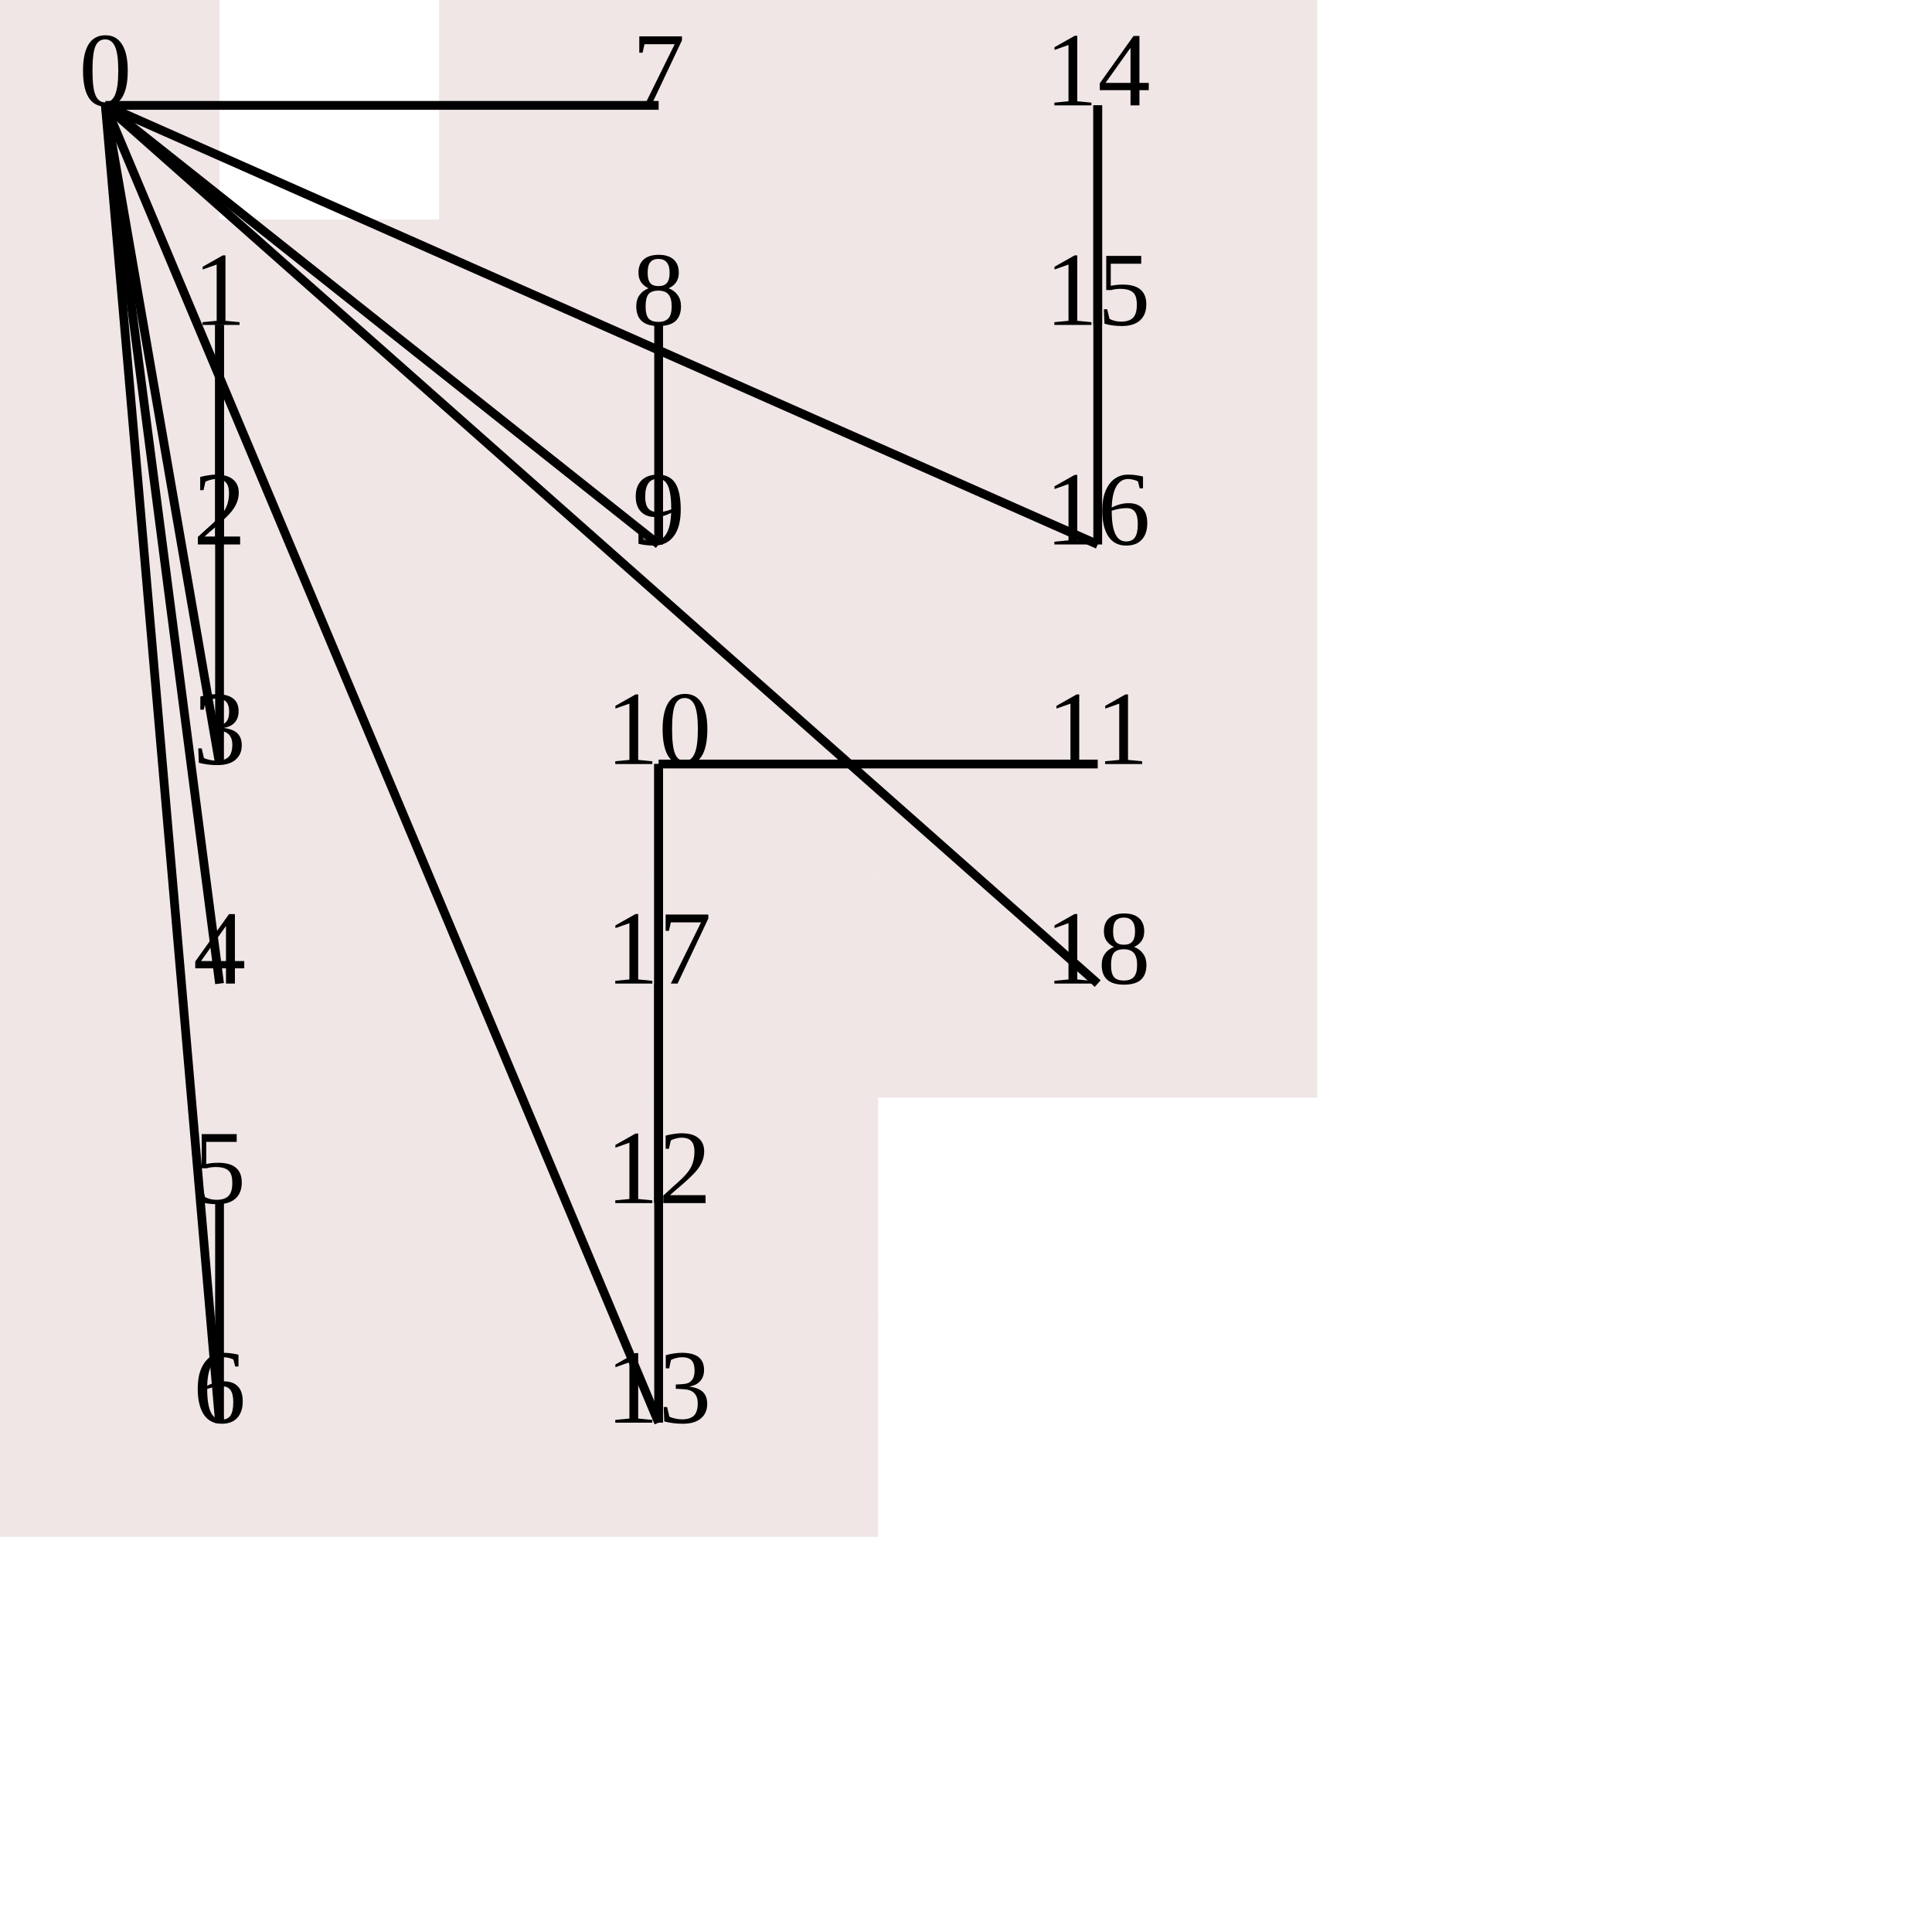
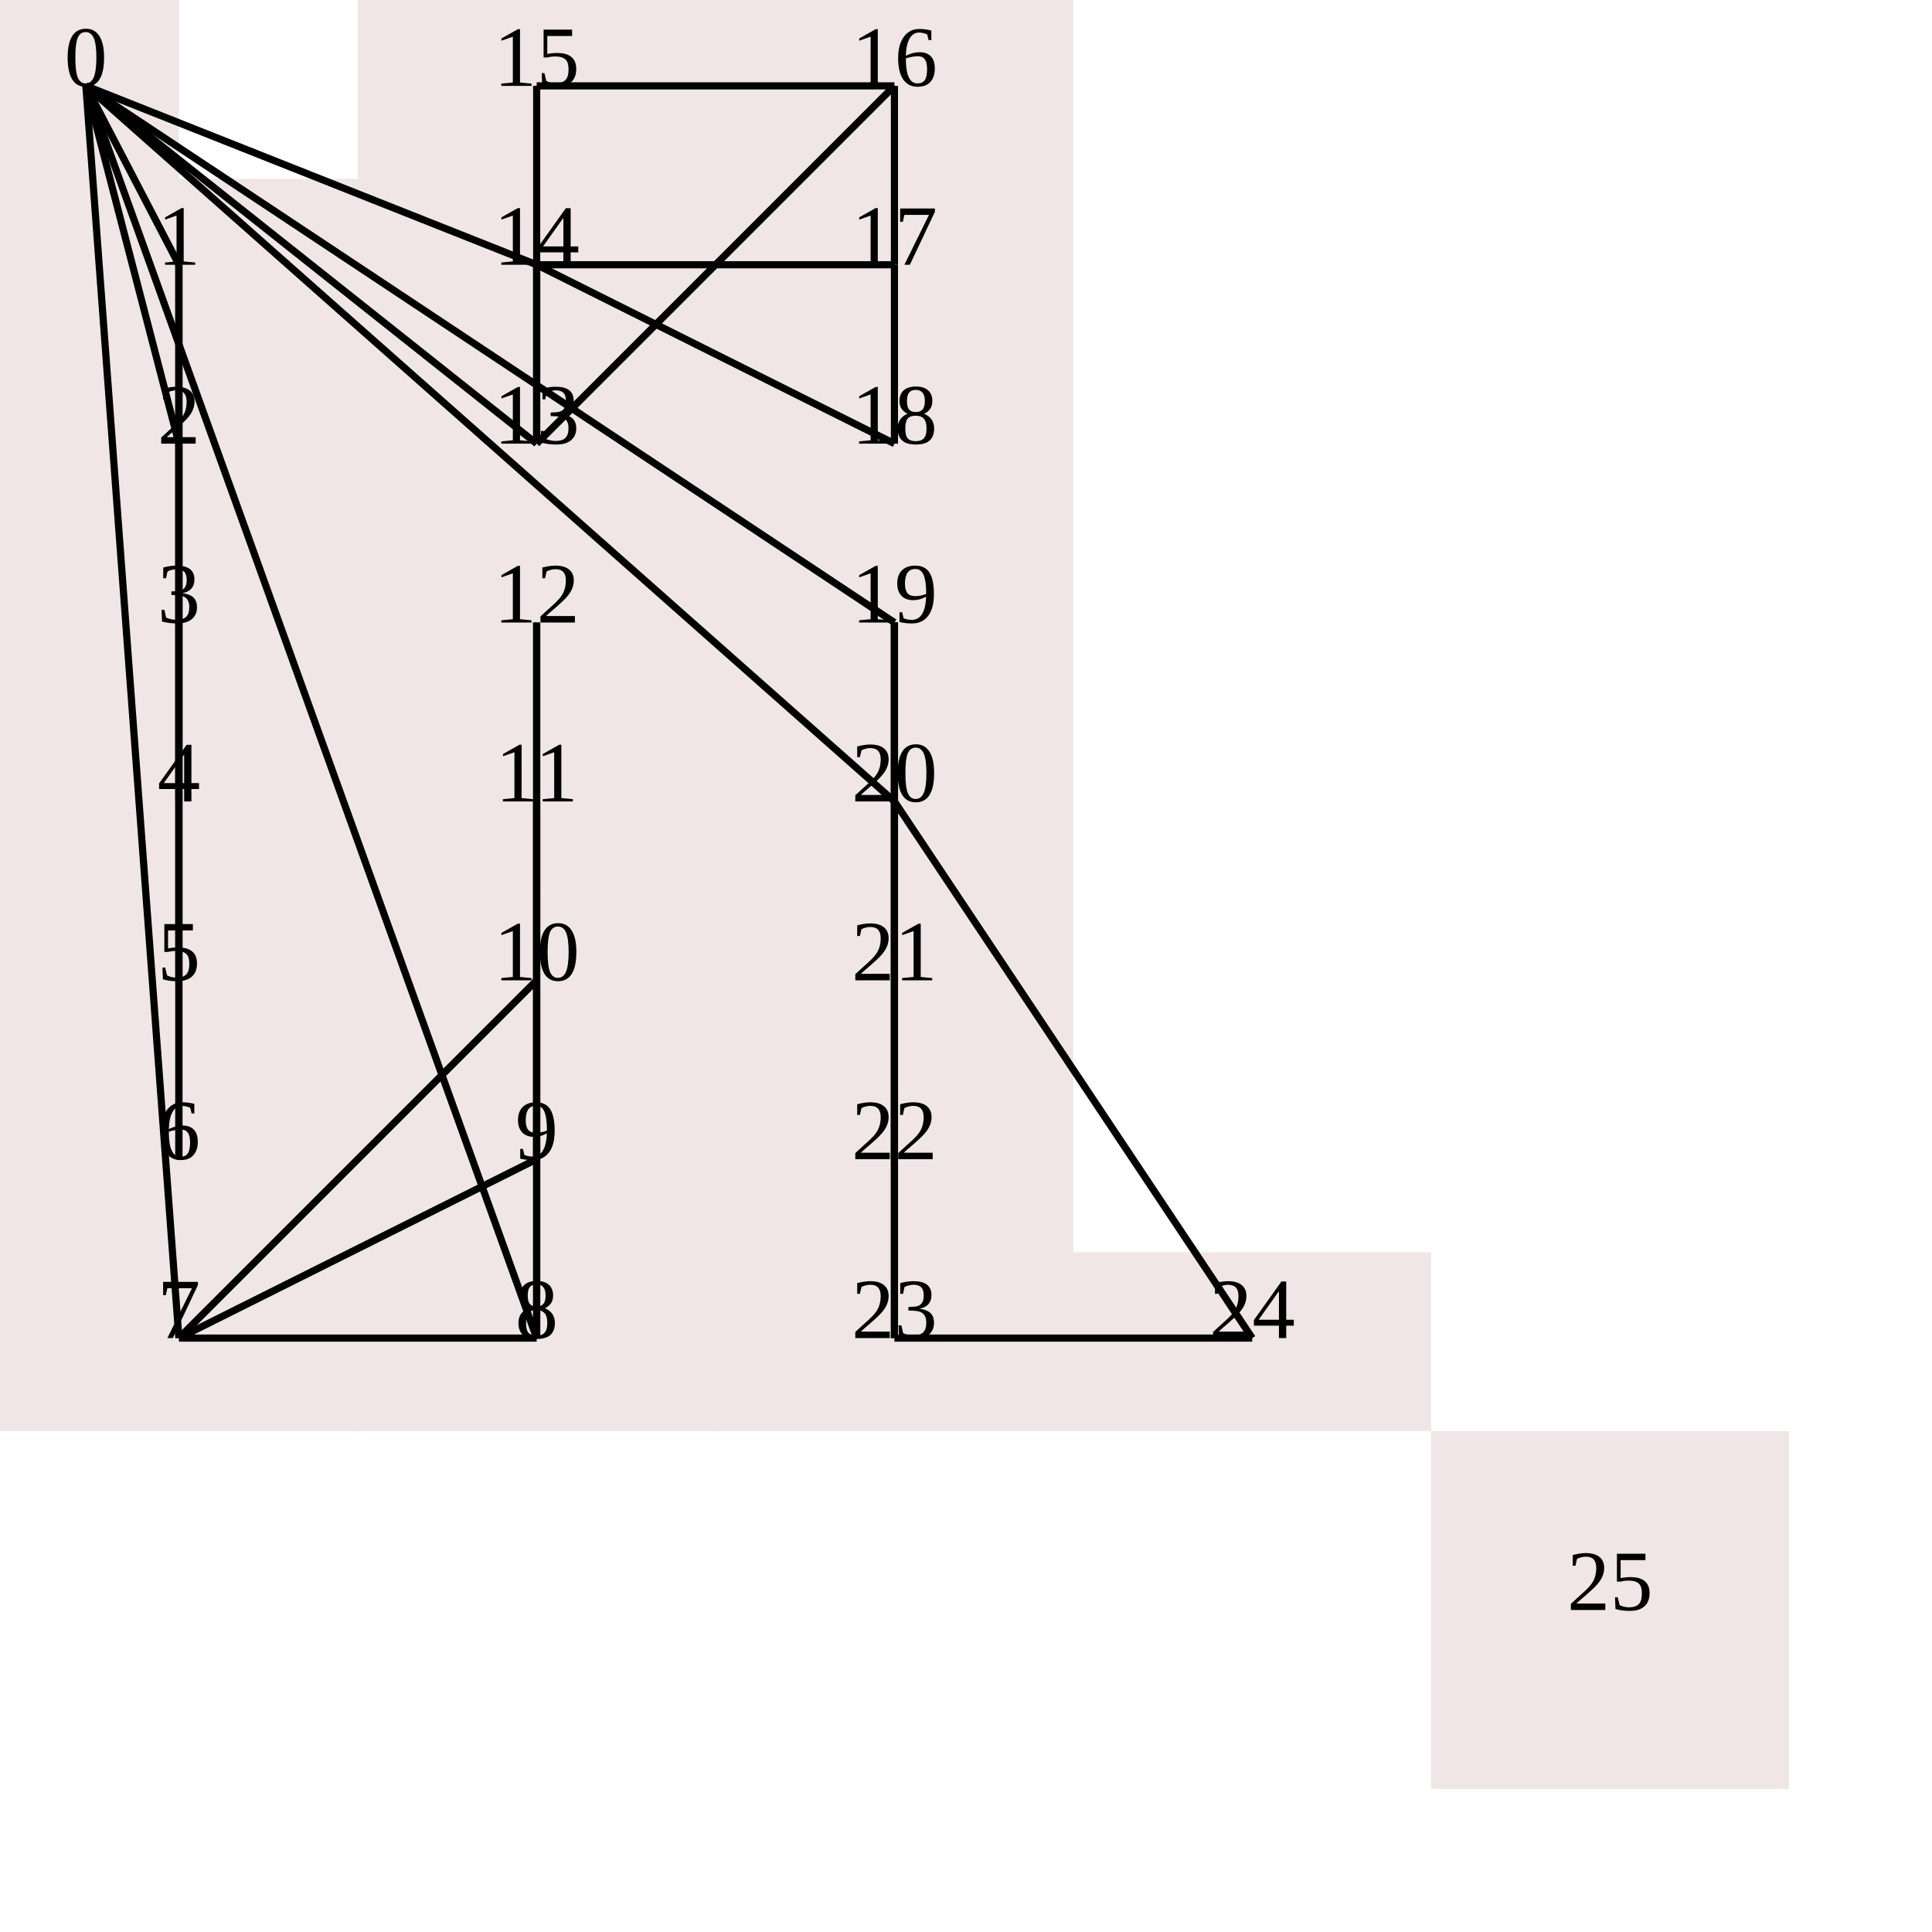
- <svg xmlns="http://www.w3.org/2000/svg" width="220" height="220">
-   <rect x="0" y="0" width="220" height="220" fill="rgb(255,255,255)" />
-   <rect x="0" y="0" width="200" height="200" fill="rgba(255,255,255,1)" />
+ <svg xmlns="http://www.w3.org/2000/svg" width="270" height="270">
+   <rect x="0" y="0" width="270" height="270" fill="rgb(255,255,255)" />
+   <rect x="0" y="0" width="225" height="225" fill="rgba(255,255,255,1)" />
  <rect x="0" y="0" width="25" height="25" fill="rgba(100,0,0,0.1)" />
  <text x="12" y="12" text-anchor="middle" alignment-baseline="middle" fill="black">0</text>
  <rect x="0" y="25" width="50" height="25" fill="rgba(100,0,0,0.1)" />
  <text x="25" y="37" text-anchor="middle" alignment-baseline="middle" fill="black">1</text>
  <rect x="0" y="50" width="50" height="25" fill="rgba(100,0,0,0.1)" />
  <text x="25" y="62" text-anchor="middle" alignment-baseline="middle" fill="black">2</text>
  <rect x="0" y="75" width="50" height="25" fill="rgba(100,0,0,0.1)" />
  <text x="25" y="87" text-anchor="middle" alignment-baseline="middle" fill="black">3</text>
  <rect x="0" y="100" width="50" height="25" fill="rgba(100,0,0,0.1)" />
  <text x="25" y="112" text-anchor="middle" alignment-baseline="middle" fill="black">4</text>
  <rect x="0" y="125" width="50" height="25" fill="rgba(100,0,0,0.1)" />
  <text x="25" y="137" text-anchor="middle" alignment-baseline="middle" fill="black">5</text>
  <rect x="0" y="150" width="50" height="25" fill="rgba(100,0,0,0.1)" />
  <text x="25" y="162" text-anchor="middle" alignment-baseline="middle" fill="black">6</text>
+   <rect x="0" y="175" width="50" height="25" fill="rgba(100,0,0,0.1)" />
+   <text x="25" y="187" text-anchor="middle" alignment-baseline="middle" fill="black">7</text>
+   <rect x="50" y="175" width="50" height="25" fill="rgba(100,0,0,0.1)" />
+   <text x="75" y="187" text-anchor="middle" alignment-baseline="middle" fill="black">8</text>
+   <rect x="50" y="150" width="50" height="25" fill="rgba(100,0,0,0.1)" />
+   <text x="75" y="162" text-anchor="middle" alignment-baseline="middle" fill="black">9</text>
+   <rect x="50" y="125" width="50" height="25" fill="rgba(100,0,0,0.1)" />
+   <text x="75" y="137" text-anchor="middle" alignment-baseline="middle" fill="black">10</text>
+   <rect x="50" y="100" width="50" height="25" fill="rgba(100,0,0,0.1)" />
+   <text x="75" y="112" text-anchor="middle" alignment-baseline="middle" fill="black">11</text>
+   <rect x="50" y="75" width="50" height="25" fill="rgba(100,0,0,0.1)" />
+   <text x="75" y="87" text-anchor="middle" alignment-baseline="middle" fill="black">12</text>
+   <rect x="50" y="50" width="50" height="25" fill="rgba(100,0,0,0.1)" />
+   <text x="75" y="62" text-anchor="middle" alignment-baseline="middle" fill="black">13</text>
+   <rect x="50" y="25" width="50" height="25" fill="rgba(100,0,0,0.1)" />
+   <text x="75" y="37" text-anchor="middle" alignment-baseline="middle" fill="black">14</text>
  <rect x="50" y="0" width="50" height="25" fill="rgba(100,0,0,0.1)" />
-   <text x="75" y="12" text-anchor="middle" alignment-baseline="middle" fill="black">7</text>
-   <rect x="50" y="25" width="50" height="25" fill="rgba(100,0,0,0.1)" />
-   <text x="75" y="37" text-anchor="middle" alignment-baseline="middle" fill="black">8</text>
-   <rect x="50" y="50" width="50" height="25" fill="rgba(100,0,0,0.1)" />
-   <text x="75" y="62" text-anchor="middle" alignment-baseline="middle" fill="black">9</text>
-   <rect x="50" y="75" width="50" height="25" fill="rgba(100,0,0,0.1)" />
-   <text x="75" y="87" text-anchor="middle" alignment-baseline="middle" fill="black">10</text>
+   <text x="75" y="12" text-anchor="middle" alignment-baseline="middle" fill="black">15</text>
+   <rect x="100" y="0" width="50" height="25" fill="rgba(100,0,0,0.1)" />
+   <text x="125" y="12" text-anchor="middle" alignment-baseline="middle" fill="black">16</text>
+   <rect x="100" y="25" width="50" height="25" fill="rgba(100,0,0,0.1)" />
+   <text x="125" y="37" text-anchor="middle" alignment-baseline="middle" fill="black">17</text>
+   <rect x="100" y="50" width="50" height="25" fill="rgba(100,0,0,0.1)" />
+   <text x="125" y="62" text-anchor="middle" alignment-baseline="middle" fill="black">18</text>
  <rect x="100" y="75" width="50" height="25" fill="rgba(100,0,0,0.1)" />
-   <text x="125" y="87" text-anchor="middle" alignment-baseline="middle" fill="black">11</text>
-   <rect x="50" y="125" width="50" height="25" fill="rgba(100,0,0,0.1)" />
-   <text x="75" y="137" text-anchor="middle" alignment-baseline="middle" fill="black">12</text>
-   <rect x="50" y="150" width="50" height="25" fill="rgba(100,0,0,0.1)" />
-   <text x="75" y="162" text-anchor="middle" alignment-baseline="middle" fill="black">13</text>
-   <rect x="100" y="0" width="50" height="25" fill="rgba(100,0,0,0.1)" />
-   <text x="125" y="12" text-anchor="middle" alignment-baseline="middle" fill="black">14</text>
-   <rect x="100" y="25" width="50" height="25" fill="rgba(100,0,0,0.1)" />
-   <text x="125" y="37" text-anchor="middle" alignment-baseline="middle" fill="black">15</text>
-   <rect x="100" y="50" width="50" height="25" fill="rgba(100,0,0,0.1)" />
-   <text x="125" y="62" text-anchor="middle" alignment-baseline="middle" fill="black">16</text>
-   <rect x="50" y="100" width="50" height="25" fill="rgba(100,0,0,0.1)" />
-   <text x="75" y="112" text-anchor="middle" alignment-baseline="middle" fill="black">17</text>
+   <text x="125" y="87" text-anchor="middle" alignment-baseline="middle" fill="black">19</text>
  <rect x="100" y="100" width="50" height="25" fill="rgba(100,0,0,0.1)" />
-   <text x="125" y="112" text-anchor="middle" alignment-baseline="middle" fill="black">18</text>
-   <line x1="12" y1="12" x2="125" y2="62" stroke="black" stroke-width="1" />
-   <line x1="12" y1="12" x2="25" y2="112" stroke="black" stroke-width="1" />
-   <line x1="12" y1="12" x2="75" y2="12" stroke="black" stroke-width="1" />
-   <line x1="12" y1="12" x2="25" y2="162" stroke="black" stroke-width="1" />
-   <line x1="12" y1="12" x2="75" y2="162" stroke="black" stroke-width="1" />
-   <line x1="12" y1="12" x2="25" y2="87" stroke="black" stroke-width="1" />
+   <text x="125" y="112" text-anchor="middle" alignment-baseline="middle" fill="black">20</text>
+   <rect x="100" y="125" width="50" height="25" fill="rgba(100,0,0,0.1)" />
+   <text x="125" y="137" text-anchor="middle" alignment-baseline="middle" fill="black">21</text>
+   <rect x="100" y="150" width="50" height="25" fill="rgba(100,0,0,0.1)" />
+   <text x="125" y="162" text-anchor="middle" alignment-baseline="middle" fill="black">22</text>
+   <rect x="100" y="175" width="50" height="25" fill="rgba(100,0,0,0.1)" />
+   <text x="125" y="187" text-anchor="middle" alignment-baseline="middle" fill="black">23</text>
+   <rect x="150" y="175" width="50" height="25" fill="rgba(100,0,0,0.1)" />
+   <text x="175" y="187" text-anchor="middle" alignment-baseline="middle" fill="black">24</text>
+   <rect x="200" y="200" width="50" height="50" fill="rgba(100,0,0,0.1)" />
+   <text x="225" y="225" text-anchor="middle" alignment-baseline="middle" fill="black">25</text>
+   <line x1="12" y1="12" x2="75" y2="187" stroke="black" stroke-width="1" />
  <line x1="12" y1="12" x2="75" y2="62" stroke="black" stroke-width="1" />
  <line x1="12" y1="12" x2="125" y2="112" stroke="black" stroke-width="1" />
+   <line x1="12" y1="12" x2="125" y2="87" stroke="black" stroke-width="1" />
+   <line x1="12" y1="12" x2="75" y2="37" stroke="black" stroke-width="1" />
+   <line x1="12" y1="12" x2="25" y2="37" stroke="black" stroke-width="1" />
+   <line x1="12" y1="12" x2="25" y2="187" stroke="black" stroke-width="1" />
+   <line x1="12" y1="12" x2="25" y2="62" stroke="black" stroke-width="1" />
+   <line x1="25" y1="37" x2="25" y2="112" stroke="black" stroke-width="1" />
+   <line x1="25" y1="37" x2="25" y2="62" stroke="black" stroke-width="1" />
  <line x1="25" y1="37" x2="25" y2="87" stroke="black" stroke-width="1" />
-   <line x1="25" y1="37" x2="25" y2="62" stroke="black" stroke-width="1" />
+   <line x1="25" y1="62" x2="25" y2="162" stroke="black" stroke-width="1" />
+   <line x1="25" y1="62" x2="25" y2="137" stroke="black" stroke-width="1" />
+   <line x1="25" y1="87" x2="25" y2="112" stroke="black" stroke-width="1" />
+   <line x1="25" y1="112" x2="25" y2="137" stroke="black" stroke-width="1" />
  <line x1="25" y1="137" x2="25" y2="162" stroke="black" stroke-width="1" />
-   <line x1="75" y1="37" x2="75" y2="62" stroke="black" stroke-width="1" />
-   <line x1="75" y1="87" x2="75" y2="162" stroke="black" stroke-width="1" />
-   <line x1="75" y1="87" x2="125" y2="87" stroke="black" stroke-width="1" />
-   <line x1="75" y1="87" x2="75" y2="137" stroke="black" stroke-width="1" />
+   <line x1="25" y1="187" x2="75" y2="187" stroke="black" stroke-width="1" />
+   <line x1="25" y1="187" x2="75" y2="162" stroke="black" stroke-width="1" />
+   <line x1="25" y1="187" x2="75" y2="137" stroke="black" stroke-width="1" />
+   <line x1="75" y1="187" x2="75" y2="112" stroke="black" stroke-width="1" />
+   <line x1="75" y1="187" x2="75" y2="87" stroke="black" stroke-width="1" />
+   <line x1="75" y1="162" x2="75" y2="137" stroke="black" stroke-width="1" />
  <line x1="75" y1="137" x2="75" y2="112" stroke="black" stroke-width="1" />
-   <line x1="125" y1="12" x2="125" y2="62" stroke="black" stroke-width="1" />
+   <line x1="75" y1="112" x2="75" y2="87" stroke="black" stroke-width="1" />
+   <line x1="75" y1="62" x2="75" y2="37" stroke="black" stroke-width="1" />
+   <line x1="75" y1="62" x2="125" y2="12" stroke="black" stroke-width="1" />
+   <line x1="75" y1="62" x2="75" y2="12" stroke="black" stroke-width="1" />
+   <line x1="75" y1="37" x2="125" y2="37" stroke="black" stroke-width="1" />
+   <line x1="75" y1="37" x2="125" y2="62" stroke="black" stroke-width="1" />
+   <line x1="75" y1="12" x2="125" y2="12" stroke="black" stroke-width="1" />
  <line x1="125" y1="12" x2="125" y2="37" stroke="black" stroke-width="1" />
+   <line x1="125" y1="37" x2="125" y2="62" stroke="black" stroke-width="1" />
+   <line x1="125" y1="87" x2="125" y2="137" stroke="black" stroke-width="1" />
+   <line x1="125" y1="87" x2="125" y2="112" stroke="black" stroke-width="1" />
+   <line x1="125" y1="87" x2="125" y2="162" stroke="black" stroke-width="1" />
+   <line x1="125" y1="112" x2="175" y2="187" stroke="black" stroke-width="1" />
+   <line x1="125" y1="112" x2="125" y2="187" stroke="black" stroke-width="1" />
+   <line x1="125" y1="137" x2="125" y2="162" stroke="black" stroke-width="1" />
+   <line x1="125" y1="162" x2="125" y2="187" stroke="black" stroke-width="1" />
+   <line x1="125" y1="187" x2="175" y2="187" stroke="black" stroke-width="1" />
</svg>
